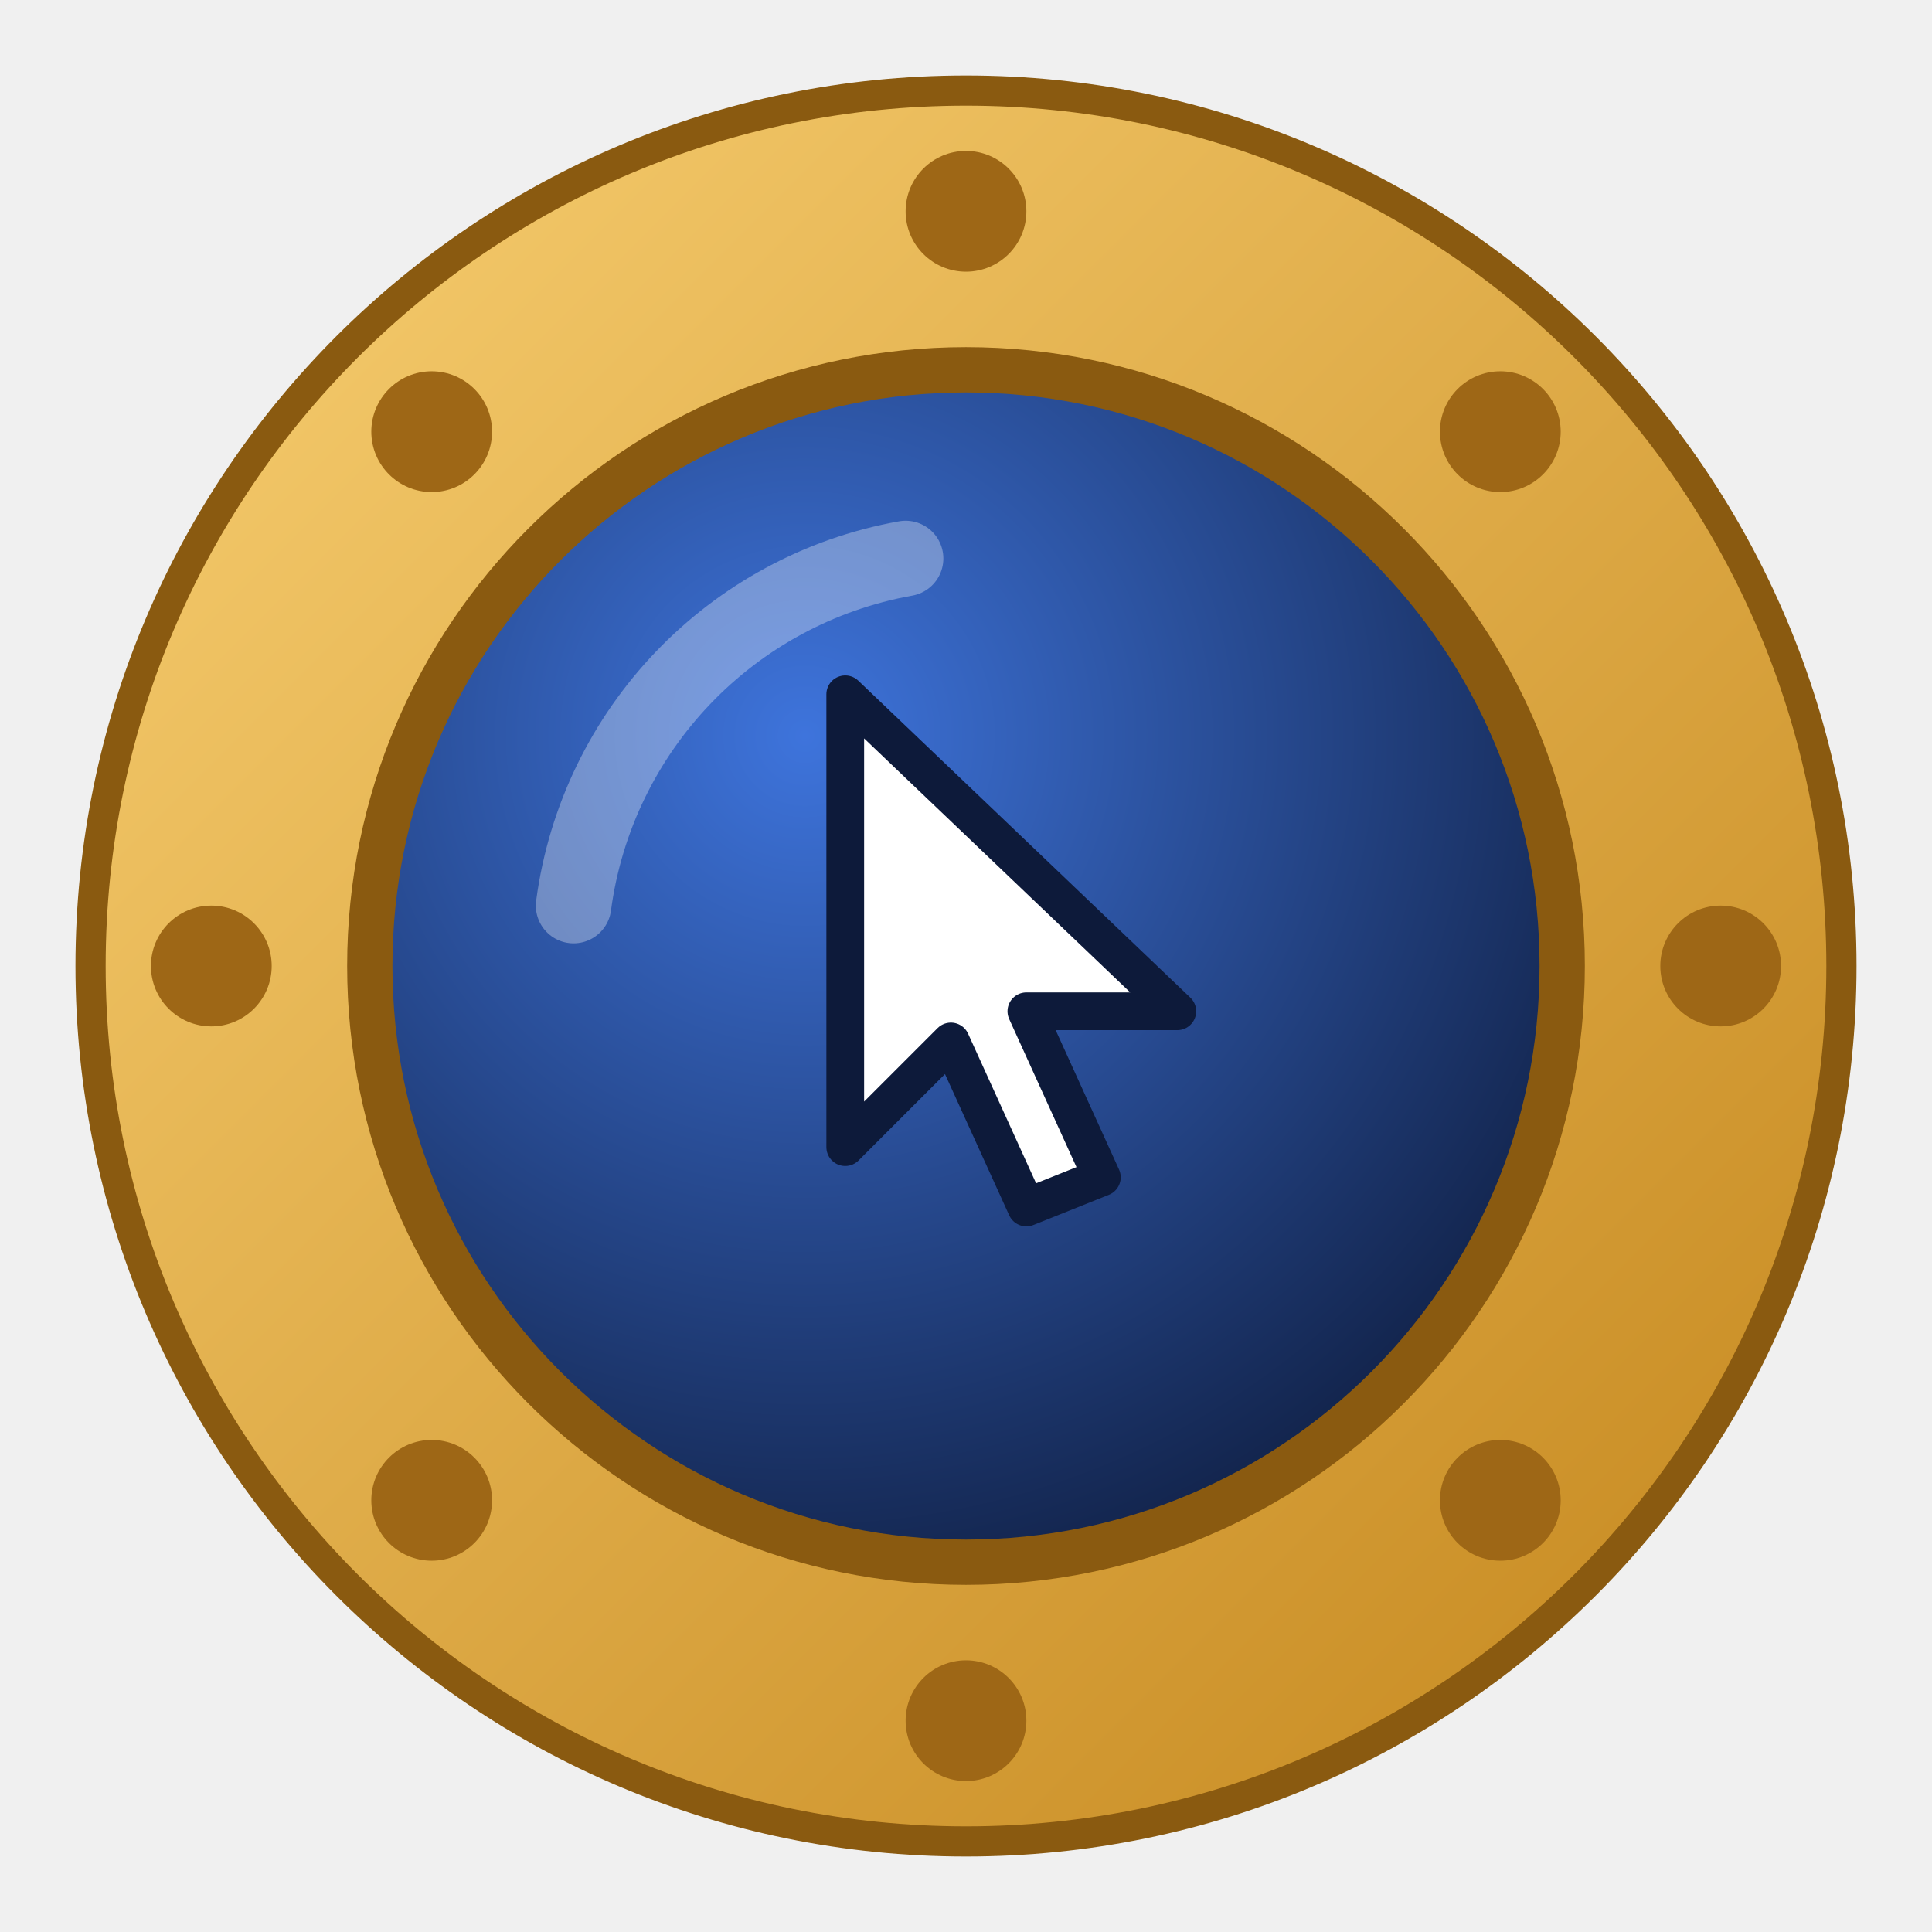
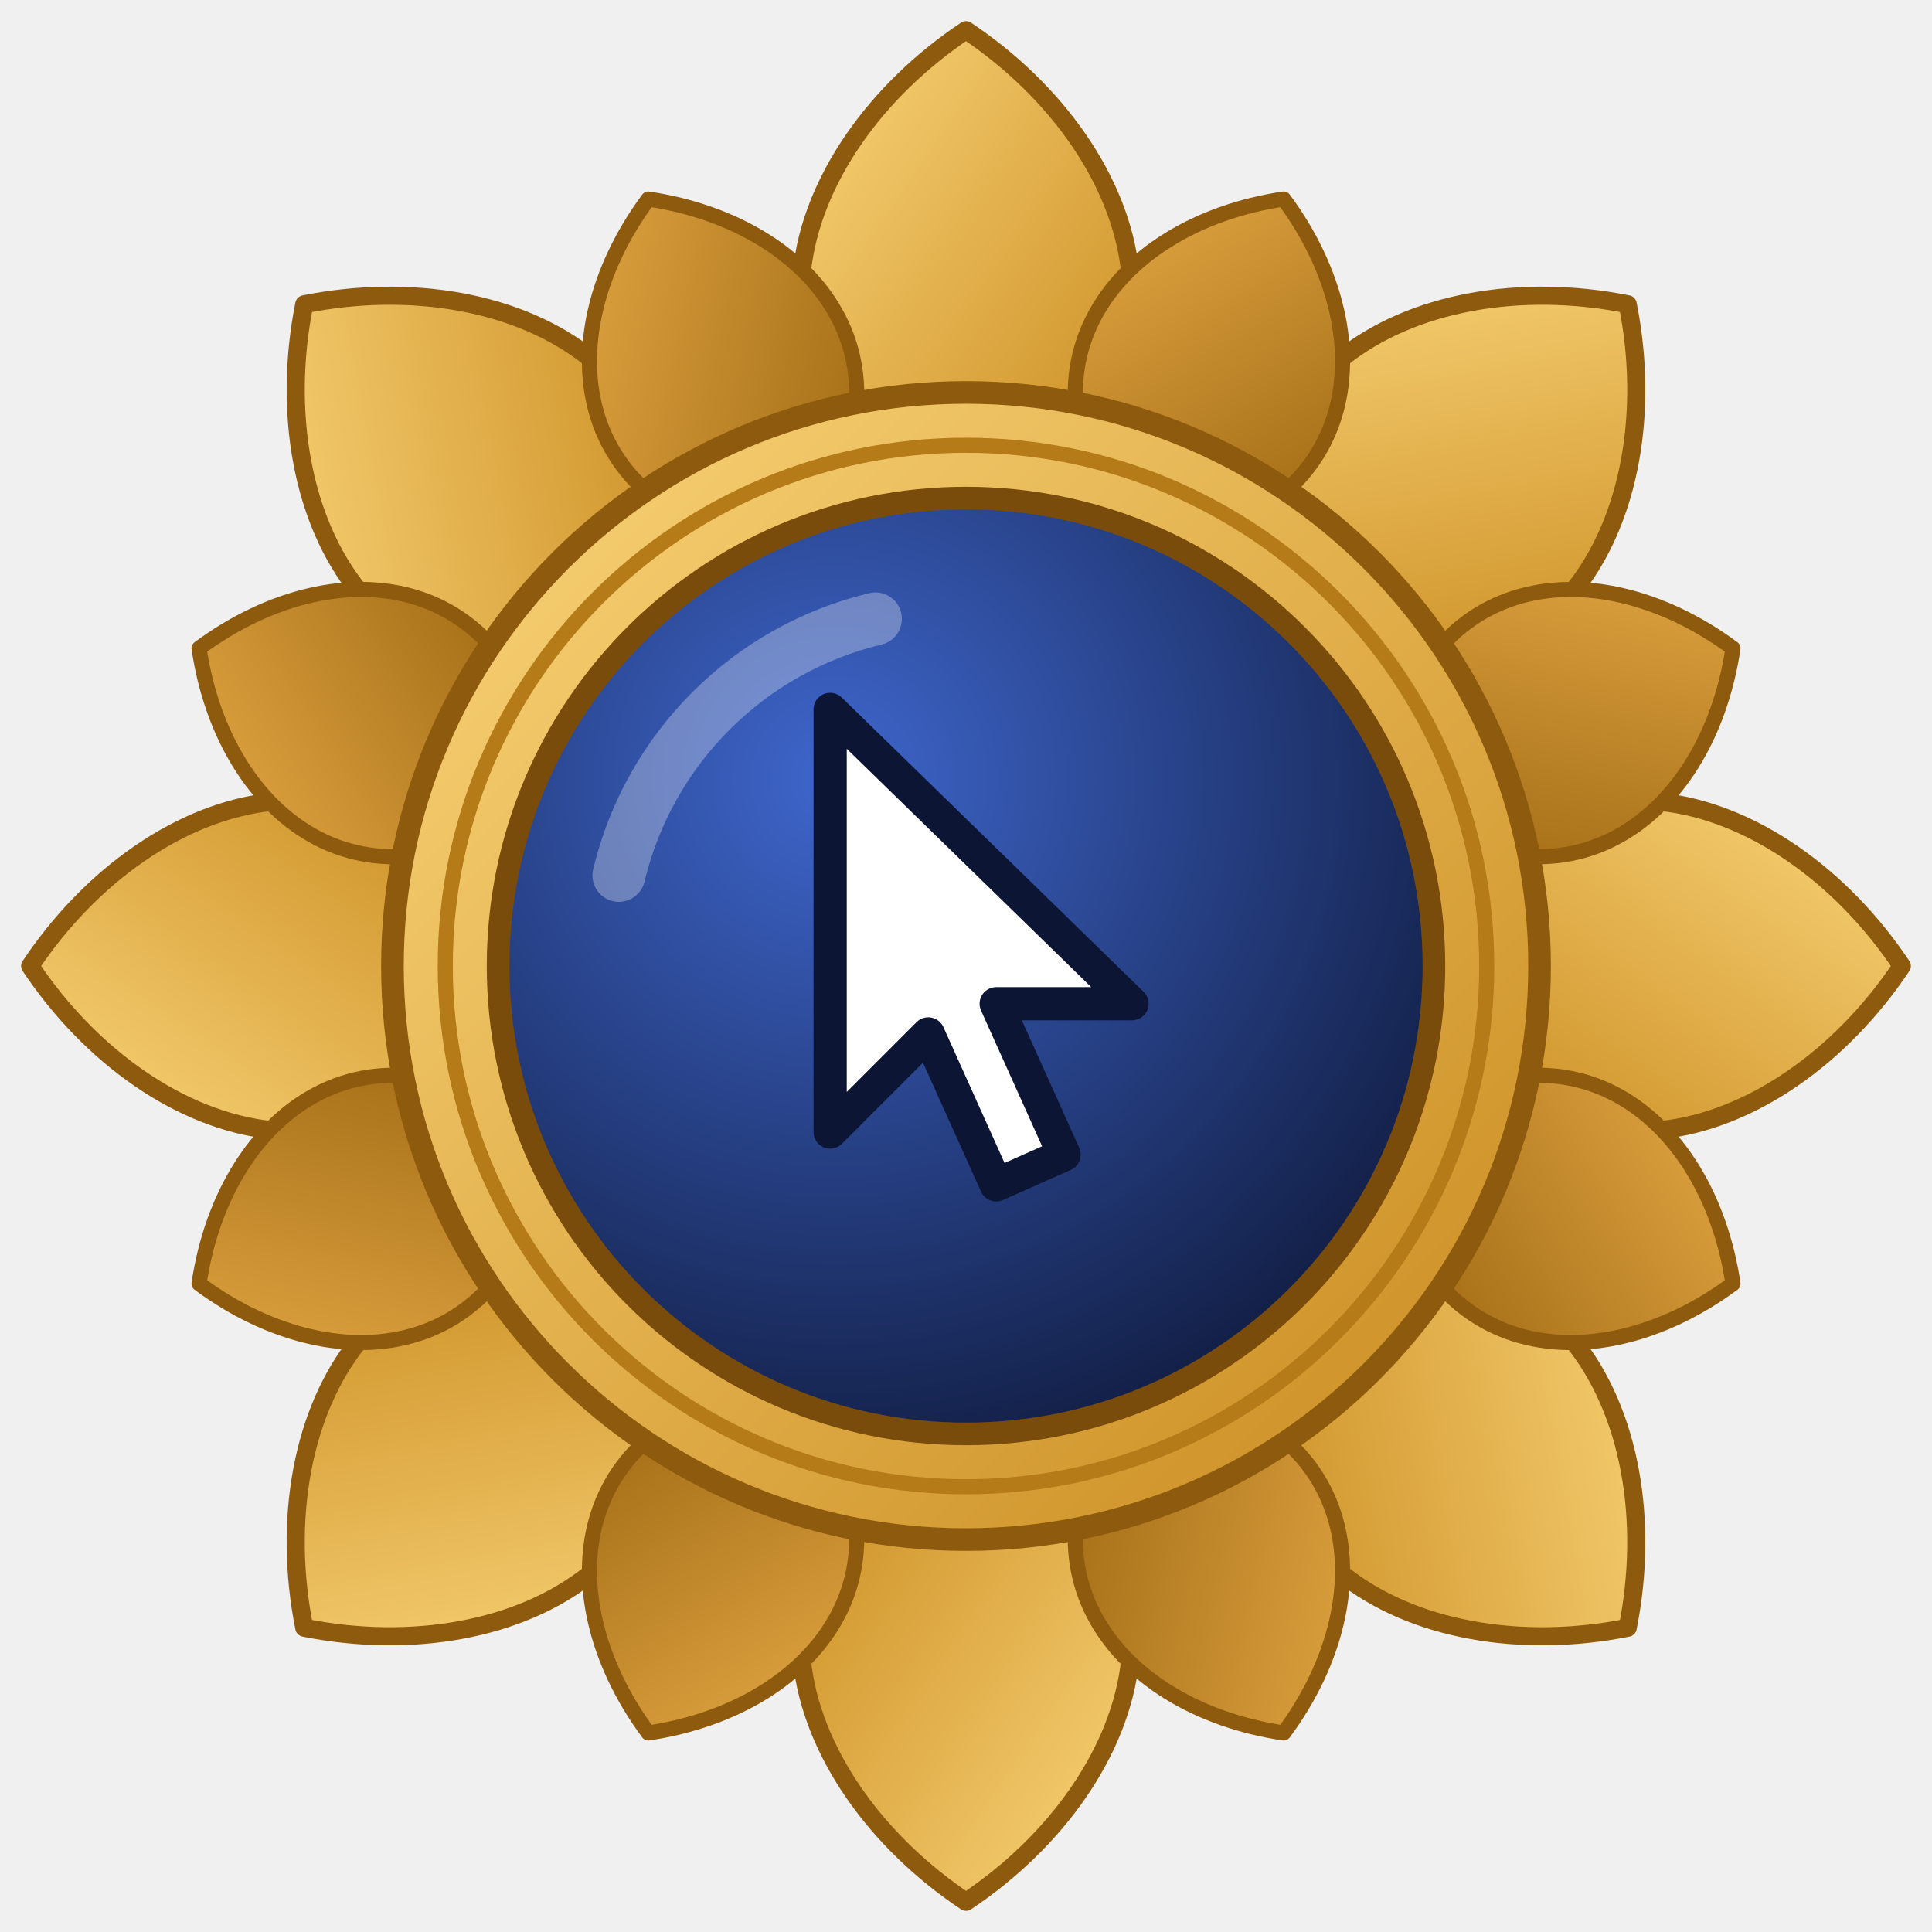
- <svg xmlns="http://www.w3.org/2000/svg" viewBox="0 0 128 128" role="img" aria-label="Porthole">
+ <svg xmlns="http://www.w3.org/2000/svg" viewBox="0 0 128 128" role="img" aria-label="Darpan">
  <defs>
-     <linearGradient id="brass" x1="0" y1="0" x2="1" y2="1">
-       <stop offset="0" stop-color="#F8CF72" />
-       <stop offset="1" stop-color="#C4861C" />
+     <linearGradient id="gold" x1="0" y1="0" x2="1" y2="1">
+       <stop offset="0" stop-color="#FAD57A" />
+       <stop offset="1" stop-color="#C98A1E" />
+     </linearGradient>
+     <linearGradient id="deep" x1="0" y1="0" x2="1" y2="1">
+       <stop offset="0" stop-color="#E4A845" />
+       <stop offset="1" stop-color="#9C6610" />
    </linearGradient>
    <radialGradient id="glass" cx="0.36" cy="0.3" r="0.85">
-       <stop offset="0" stop-color="#3E74DC" />
-       <stop offset="1" stop-color="#0D1A3A" />
+       <stop offset="0" stop-color="#3E66CC" />
+       <stop offset="1" stop-color="#0C1533" />
    </radialGradient>
+     <path id="petal" d="M0-30C17-38 12-54 0-62C-12-54-17-38 0-30Z" />
+     <path id="bud" d="M0-30C13-37 10-49 0-55C-10-49-13-37 0-30Z" />
  </defs>
-   <circle cx="64" cy="64" r="58" fill="url(#brass)" stroke="#8A5A10" stroke-width="2" />
-   <circle cx="64" cy="64" r="41" fill="#8A5A10" />
-   <circle cx="64" cy="64" r="38" fill="url(#glass)" />
-   <g fill="#9E6716">
-     <circle cx="114" cy="64" r="4" />
-     <circle cx="99.4" cy="99.4" r="4" />
-     <circle cx="64" cy="114" r="4" />
-     <circle cx="28.6" cy="99.4" r="4" />
-     <circle cx="14" cy="64" r="4" />
-     <circle cx="28.6" cy="28.6" r="4" />
-     <circle cx="64" cy="14" r="4" />
-     <circle cx="99.4" cy="28.6" r="4" />
+   <g transform="translate(64 64)" stroke="#8E5B0E" stroke-linejoin="round">
+     <g fill="url(#gold)" stroke-width="1.2">
+       <use href="#petal" />
+       <use href="#petal" transform="rotate(45)" />
+       <use href="#petal" transform="rotate(90)" />
+       <use href="#petal" transform="rotate(135)" />
+       <use href="#petal" transform="rotate(180)" />
+       <use href="#petal" transform="rotate(225)" />
+       <use href="#petal" transform="rotate(270)" />
+       <use href="#petal" transform="rotate(315)" />
+     </g>
+     <g fill="url(#deep)" stroke-width="1">
+       <use href="#bud" transform="rotate(22.5)" />
+       <use href="#bud" transform="rotate(67.5)" />
+       <use href="#bud" transform="rotate(112.5)" />
+       <use href="#bud" transform="rotate(157.5)" />
+       <use href="#bud" transform="rotate(202.5)" />
+       <use href="#bud" transform="rotate(247.5)" />
+       <use href="#bud" transform="rotate(292.5)" />
+       <use href="#bud" transform="rotate(337.5)" />
+     </g>
+     <circle r="38" fill="url(#gold)" stroke-width="1.5" />
+     <circle r="34.5" fill="none" stroke="#B57B19" stroke-width="1" />
+     <circle r="31" fill="url(#glass)" stroke="#7A4C0B" stroke-width="1.5" />
+     <path d="M-23-6A23 23 0 0 1-6-23" fill="none" stroke="#fff" stroke-opacity=".3" stroke-width="3.5" stroke-linecap="round" />
+     <path d="M-9-17V11L-2.5 4.5 2 14.5 6.5 12.5 2 2.5H11Z" fill="#fff" stroke="#0C1533" stroke-width="2.2" />
  </g>
-   <path d="M38 60A27 27 0 0 1 60 37" fill="none" stroke="#fff" stroke-opacity=".32" stroke-width="5" stroke-linecap="round" />
-   <path d="M56 46V76L63 69L68 80L73 78L68 67H78Z" fill="#fff" stroke="#0D1A3A" stroke-width="2.5" stroke-linejoin="round" />
</svg>
